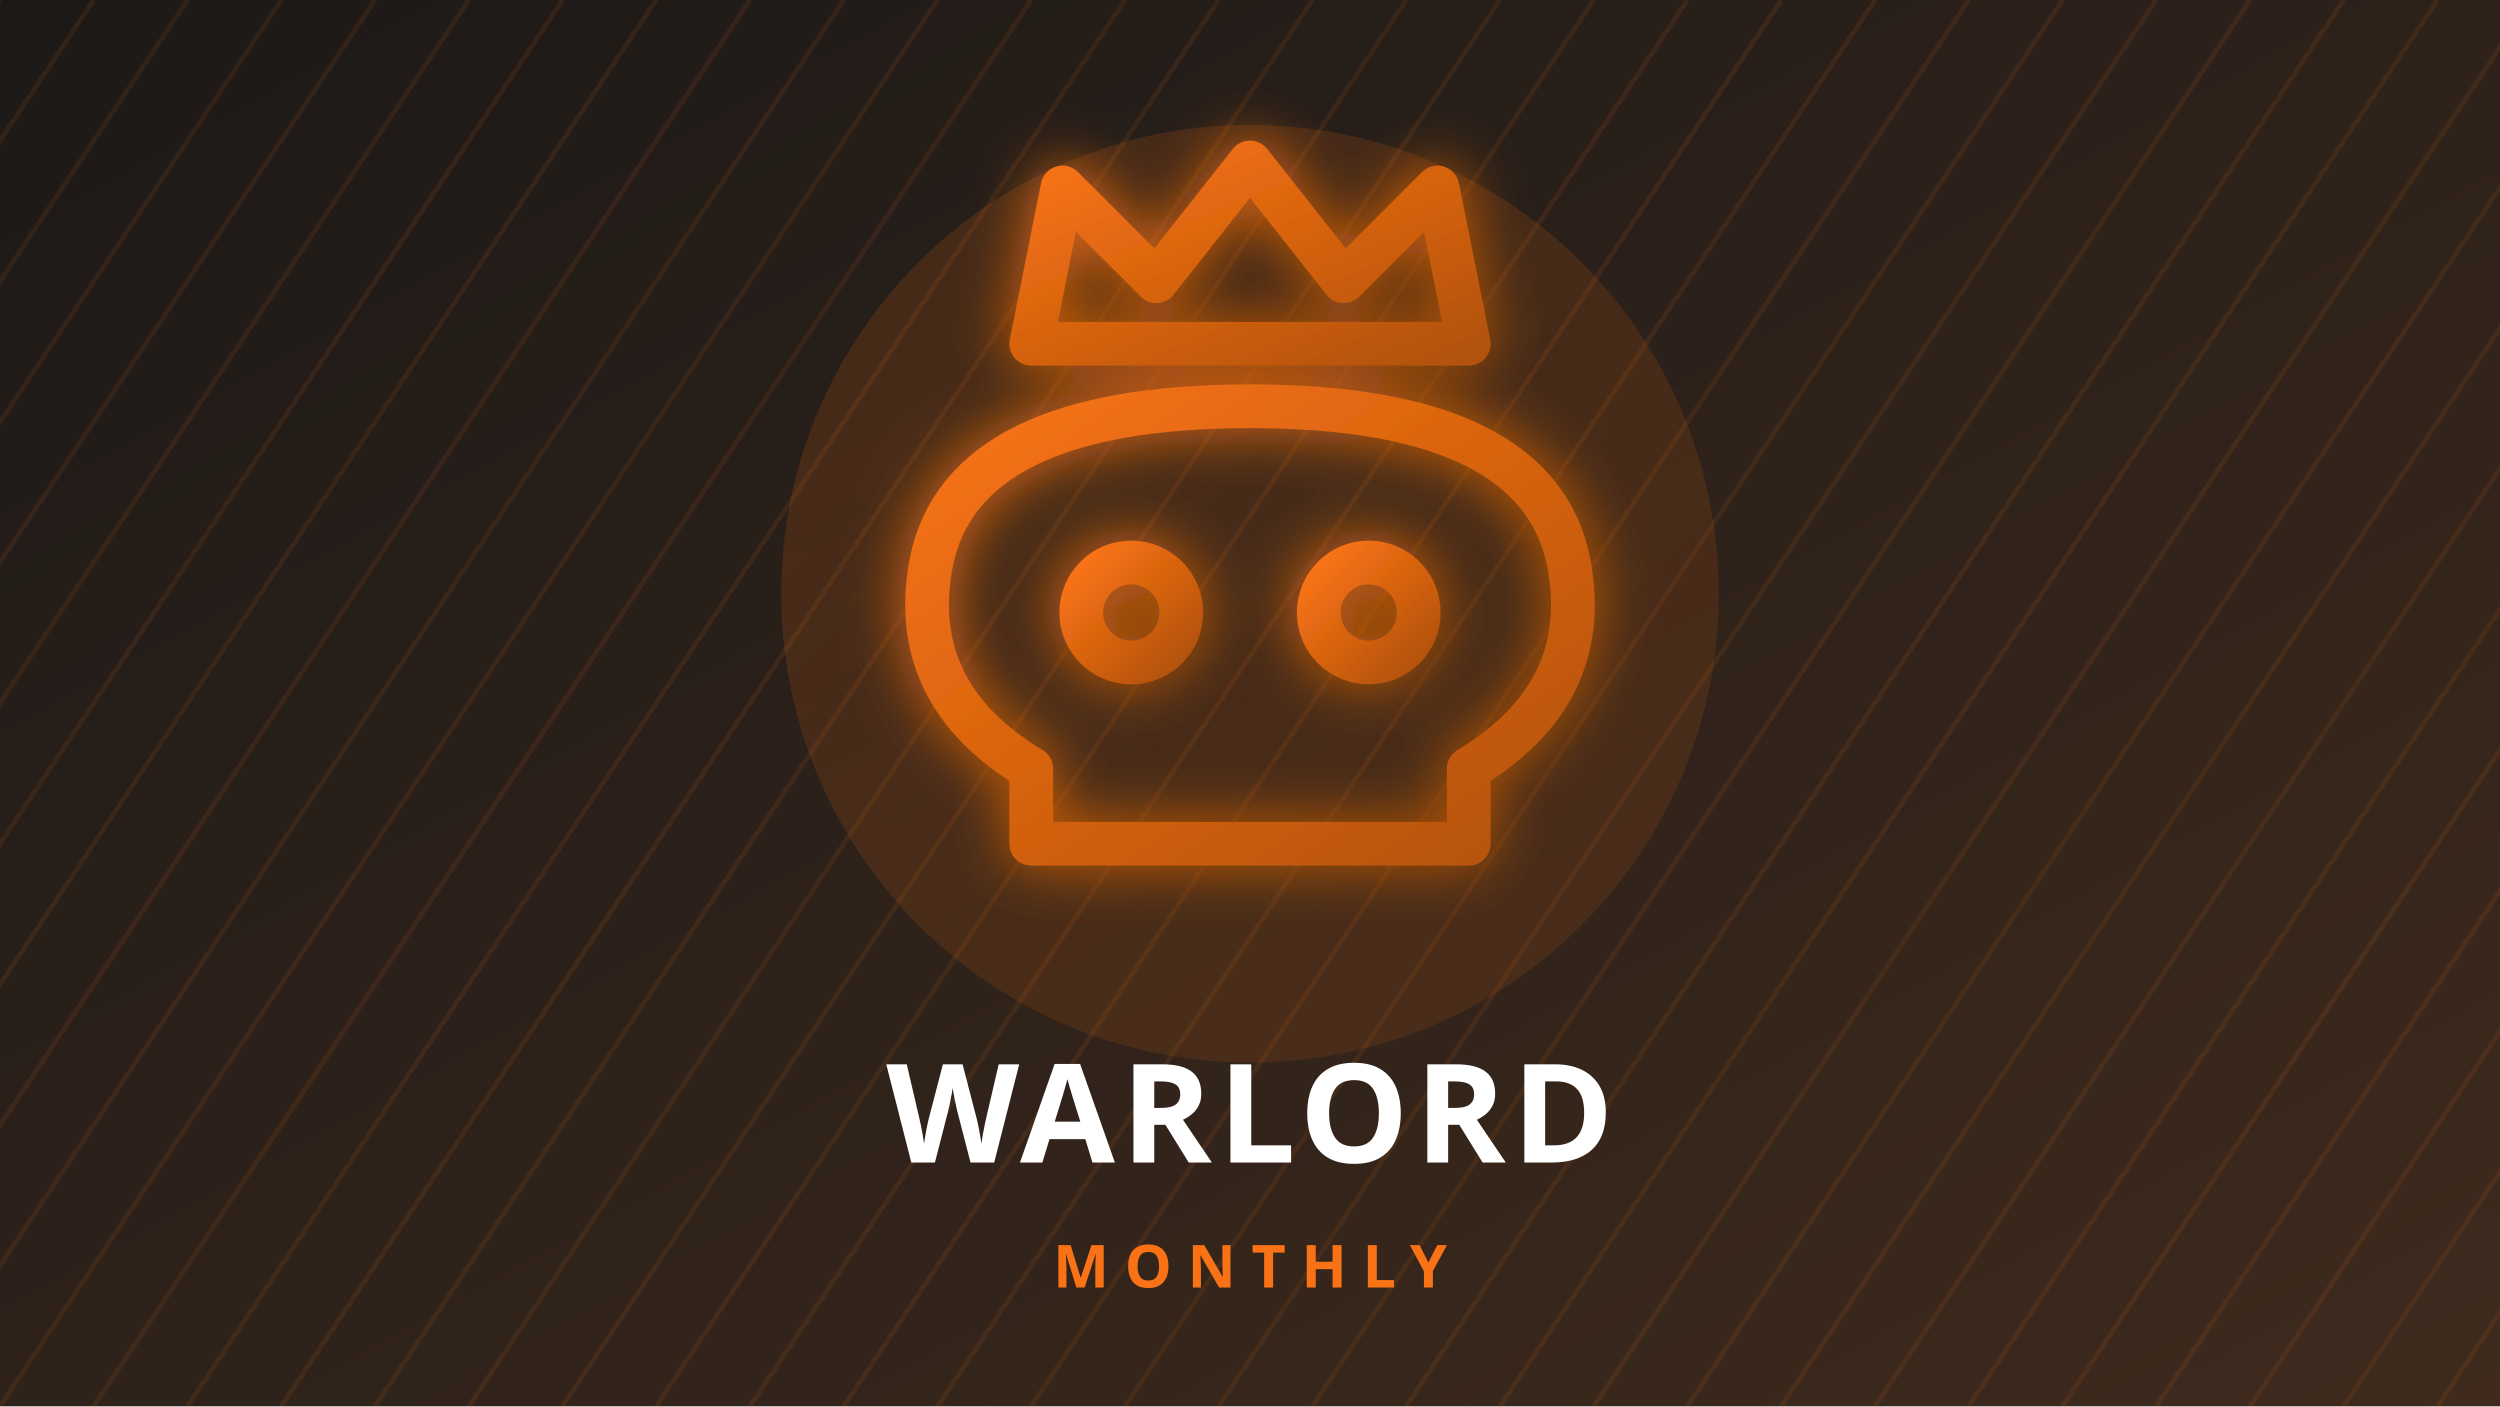
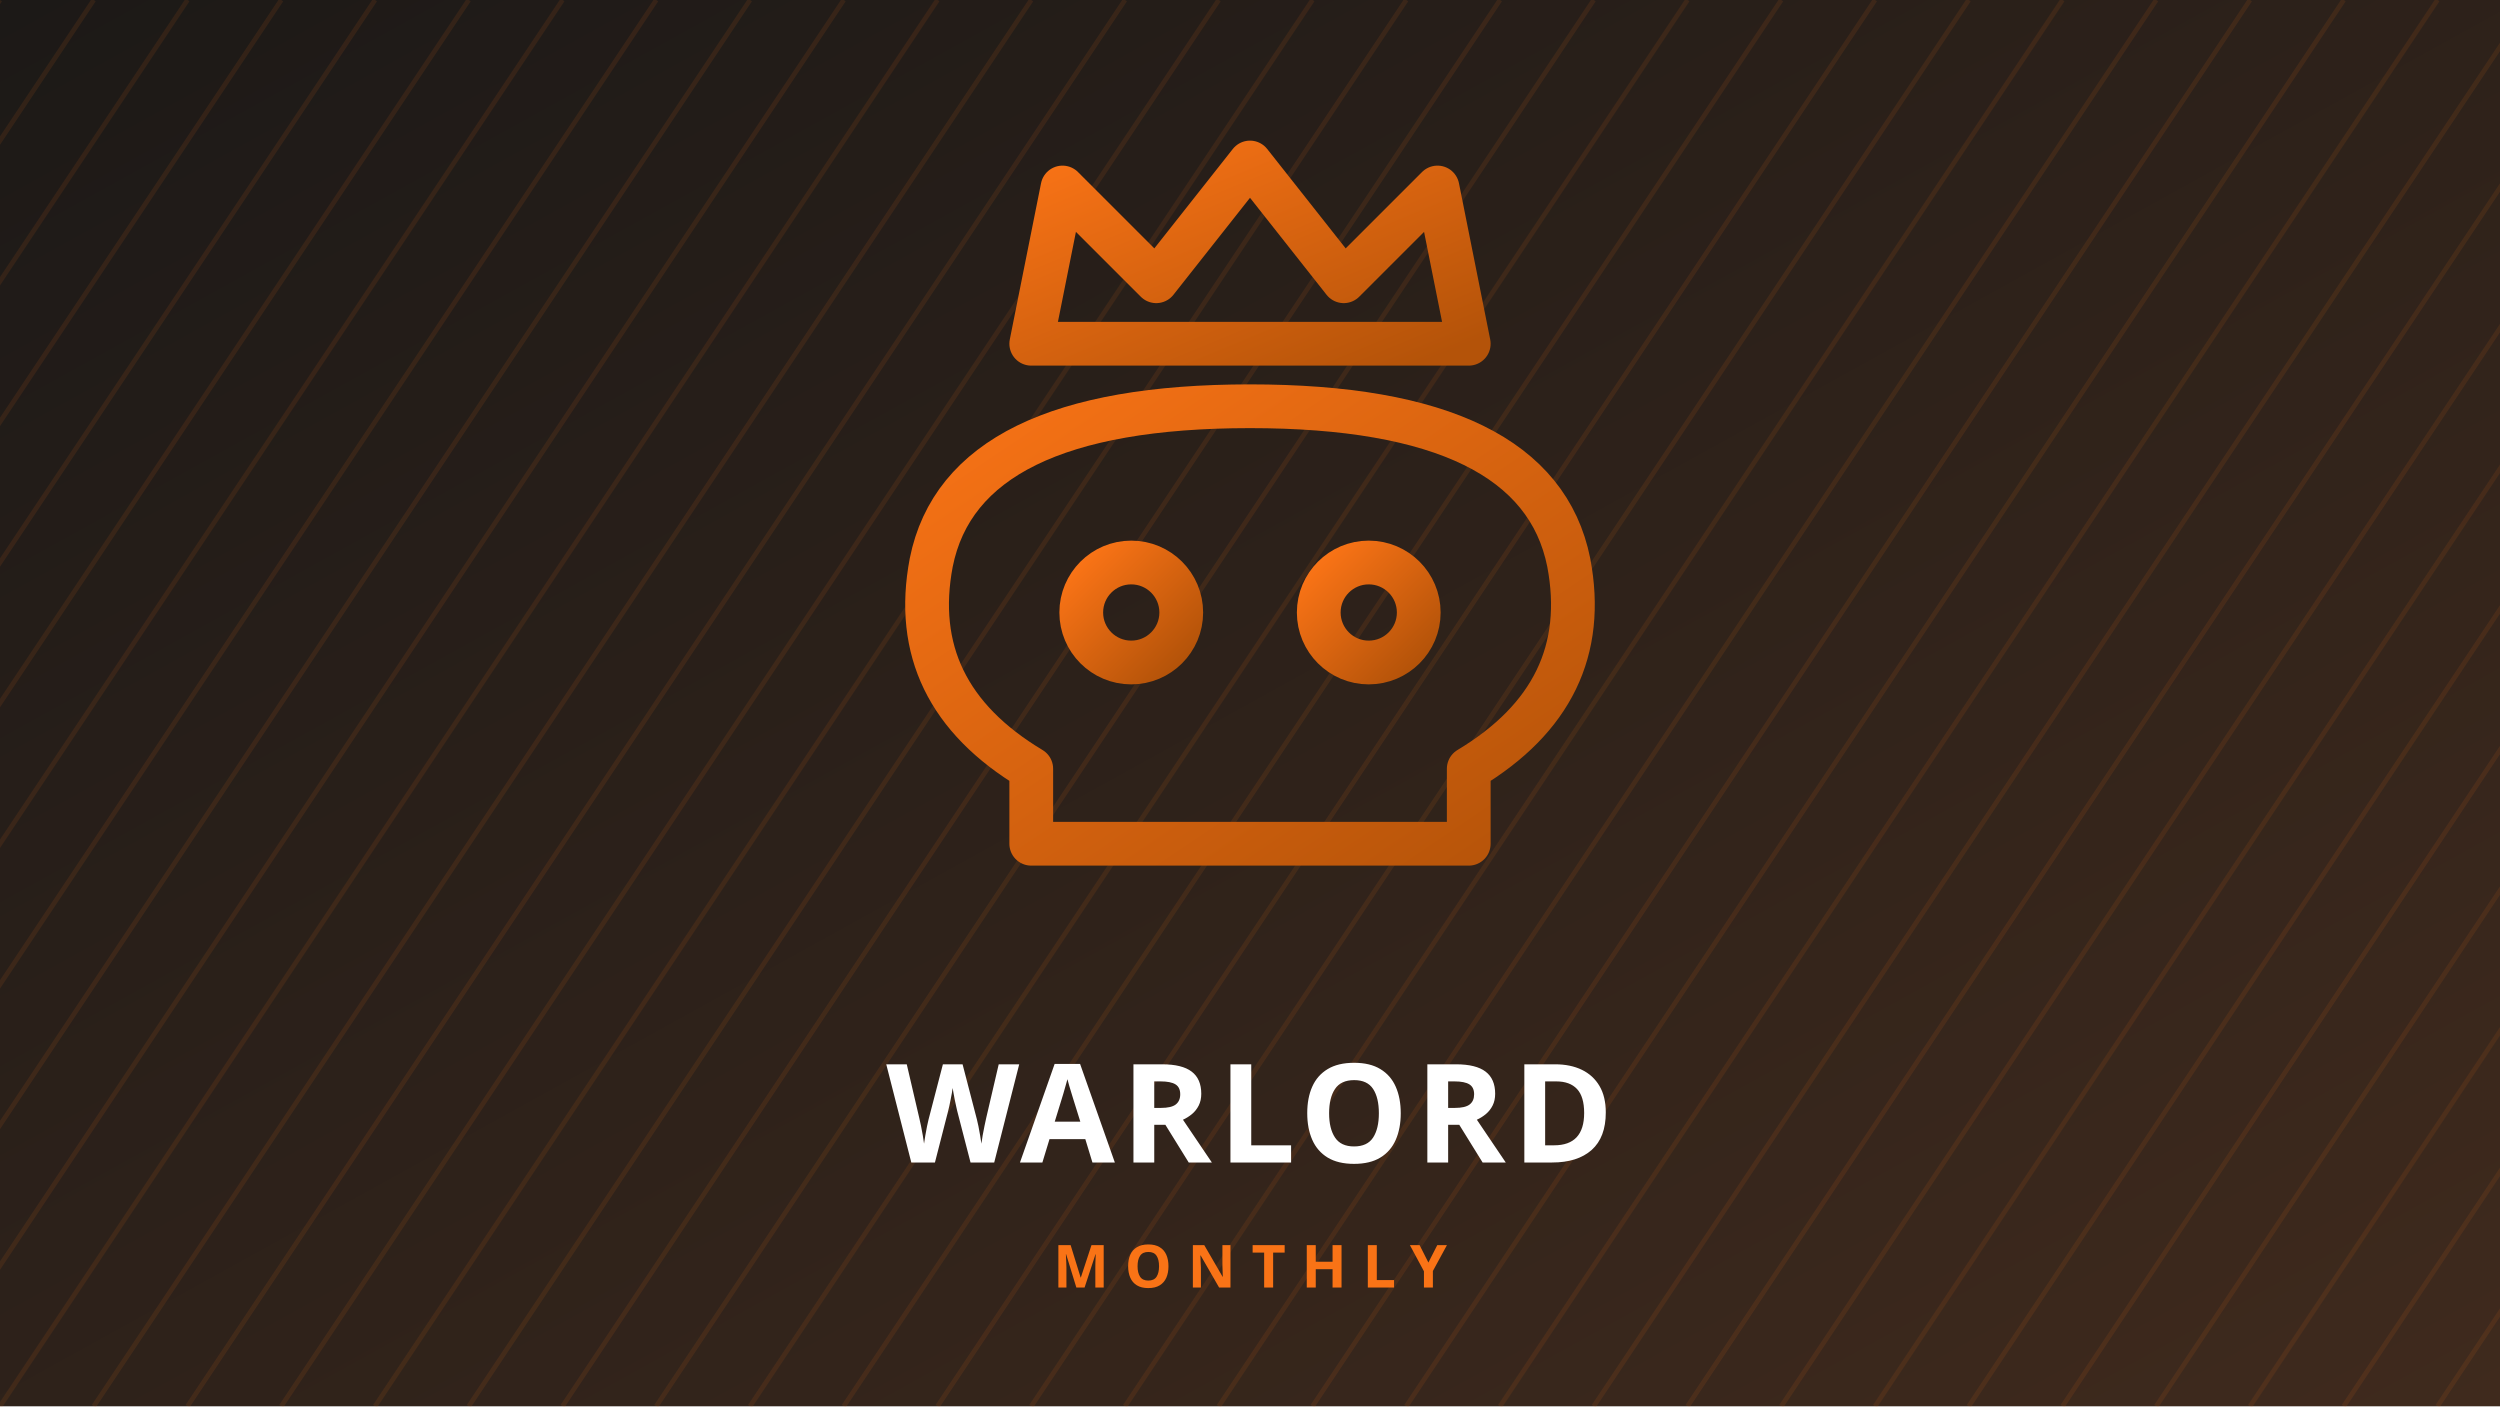
<svg xmlns="http://www.w3.org/2000/svg" viewBox="0 0 800 450" width="800" height="450">
  <defs>
    <linearGradient id="bg" x1="0" y1="0" x2="1" y2="1">
      <stop offset="0" stop-color="#1c1917" />
      <stop offset="1" stop-color="#3f2a1d" />
    </linearGradient>
    <linearGradient id="ac" x1="0" y1="0" x2="1" y2="1">
      <stop offset="0" stop-color="#f97316" />
      <stop offset="1" stop-color="#b45309" />
    </linearGradient>
-     <filter id="glow" x="-30%" y="-30%" width="160%" height="160%">
-       <feGaussianBlur stdDeviation="9" result="b" />
-       <feMerge>
-         <feMergeNode in="b" />
-         <feMergeNode in="SourceGraphic" />
-       </feMerge>
-     </filter>
  </defs>
  <rect width="800" height="450" fill="url(#bg)" />
  <g opacity=".10" stroke="#f97316" stroke-width="1.5">
    <line x1="0" y1="0" x2="-300" y2="450" />
    <line x1="30" y1="0" x2="-270" y2="450" />
    <line x1="60" y1="0" x2="-240" y2="450" />
    <line x1="90" y1="0" x2="-210" y2="450" />
    <line x1="120" y1="0" x2="-180" y2="450" />
    <line x1="150" y1="0" x2="-150" y2="450" />
    <line x1="180" y1="0" x2="-120" y2="450" />
    <line x1="210" y1="0" x2="-90" y2="450" />
    <line x1="240" y1="0" x2="-60" y2="450" />
    <line x1="270" y1="0" x2="-30" y2="450" />
    <line x1="300" y1="0" x2="0" y2="450" />
    <line x1="330" y1="0" x2="30" y2="450" />
    <line x1="360" y1="0" x2="60" y2="450" />
    <line x1="390" y1="0" x2="90" y2="450" />
    <line x1="420" y1="0" x2="120" y2="450" />
    <line x1="450" y1="0" x2="150" y2="450" />
    <line x1="480" y1="0" x2="180" y2="450" />
    <line x1="510" y1="0" x2="210" y2="450" />
    <line x1="540" y1="0" x2="240" y2="450" />
    <line x1="570" y1="0" x2="270" y2="450" />
    <line x1="600" y1="0" x2="300" y2="450" />
    <line x1="630" y1="0" x2="330" y2="450" />
    <line x1="660" y1="0" x2="360" y2="450" />
    <line x1="690" y1="0" x2="390" y2="450" />
    <line x1="720" y1="0" x2="420" y2="450" />
    <line x1="750" y1="0" x2="450" y2="450" />
    <line x1="780" y1="0" x2="480" y2="450" />
    <line x1="810" y1="0" x2="510" y2="450" />
    <line x1="840" y1="0" x2="540" y2="450" />
    <line x1="870" y1="0" x2="570" y2="450" />
    <line x1="900" y1="0" x2="600" y2="450" />
    <line x1="930" y1="0" x2="630" y2="450" />
    <line x1="960" y1="0" x2="660" y2="450" />
    <line x1="990" y1="0" x2="690" y2="450" />
    <line x1="1020" y1="0" x2="720" y2="450" />
    <line x1="1050" y1="0" x2="750" y2="450" />
    <line x1="1080" y1="0" x2="780" y2="450" />
    <line x1="1110" y1="0" x2="810" y2="450" />
    <line x1="1140" y1="0" x2="840" y2="450" />
  </g>
-   <circle cx="400" cy="190" r="150" fill="url(#ac)" opacity=".16" />
-   <g transform="translate(144 -40)" filter="url(#glow)" fill="none" stroke="url(#ac)" stroke-width="14" stroke-linecap="round" stroke-linejoin="round">
+   <g transform="translate(144 -40)" fill="none" stroke="url(#ac)" stroke-width="14" stroke-linecap="round" stroke-linejoin="round">
    <path d="M186 310 V286 Q146 262 154 220 Q164 170 256 170 Q348 170 358 220 Q366 262 326 286 V310 Z" />
    <circle cx="218" cy="236" r="16" />
    <circle cx="294" cy="236" r="16" />
    <path d="M186 150 L196 100 L226 130 L256 92 L286 130 L316 100 L326 150 Z" />
  </g>
  <text x="400" y="372" text-anchor="middle" font-family="Impact, 'Arial Black', sans-serif" font-size="44" font-weight="900" letter-spacing="2" fill="#fff">WARLORD</text>
  <text x="400" y="412" text-anchor="middle" font-family="Impact, 'Arial Black', sans-serif" font-size="19" font-weight="700" letter-spacing="5" fill="#f97316">MONTHLY</text>
</svg>
